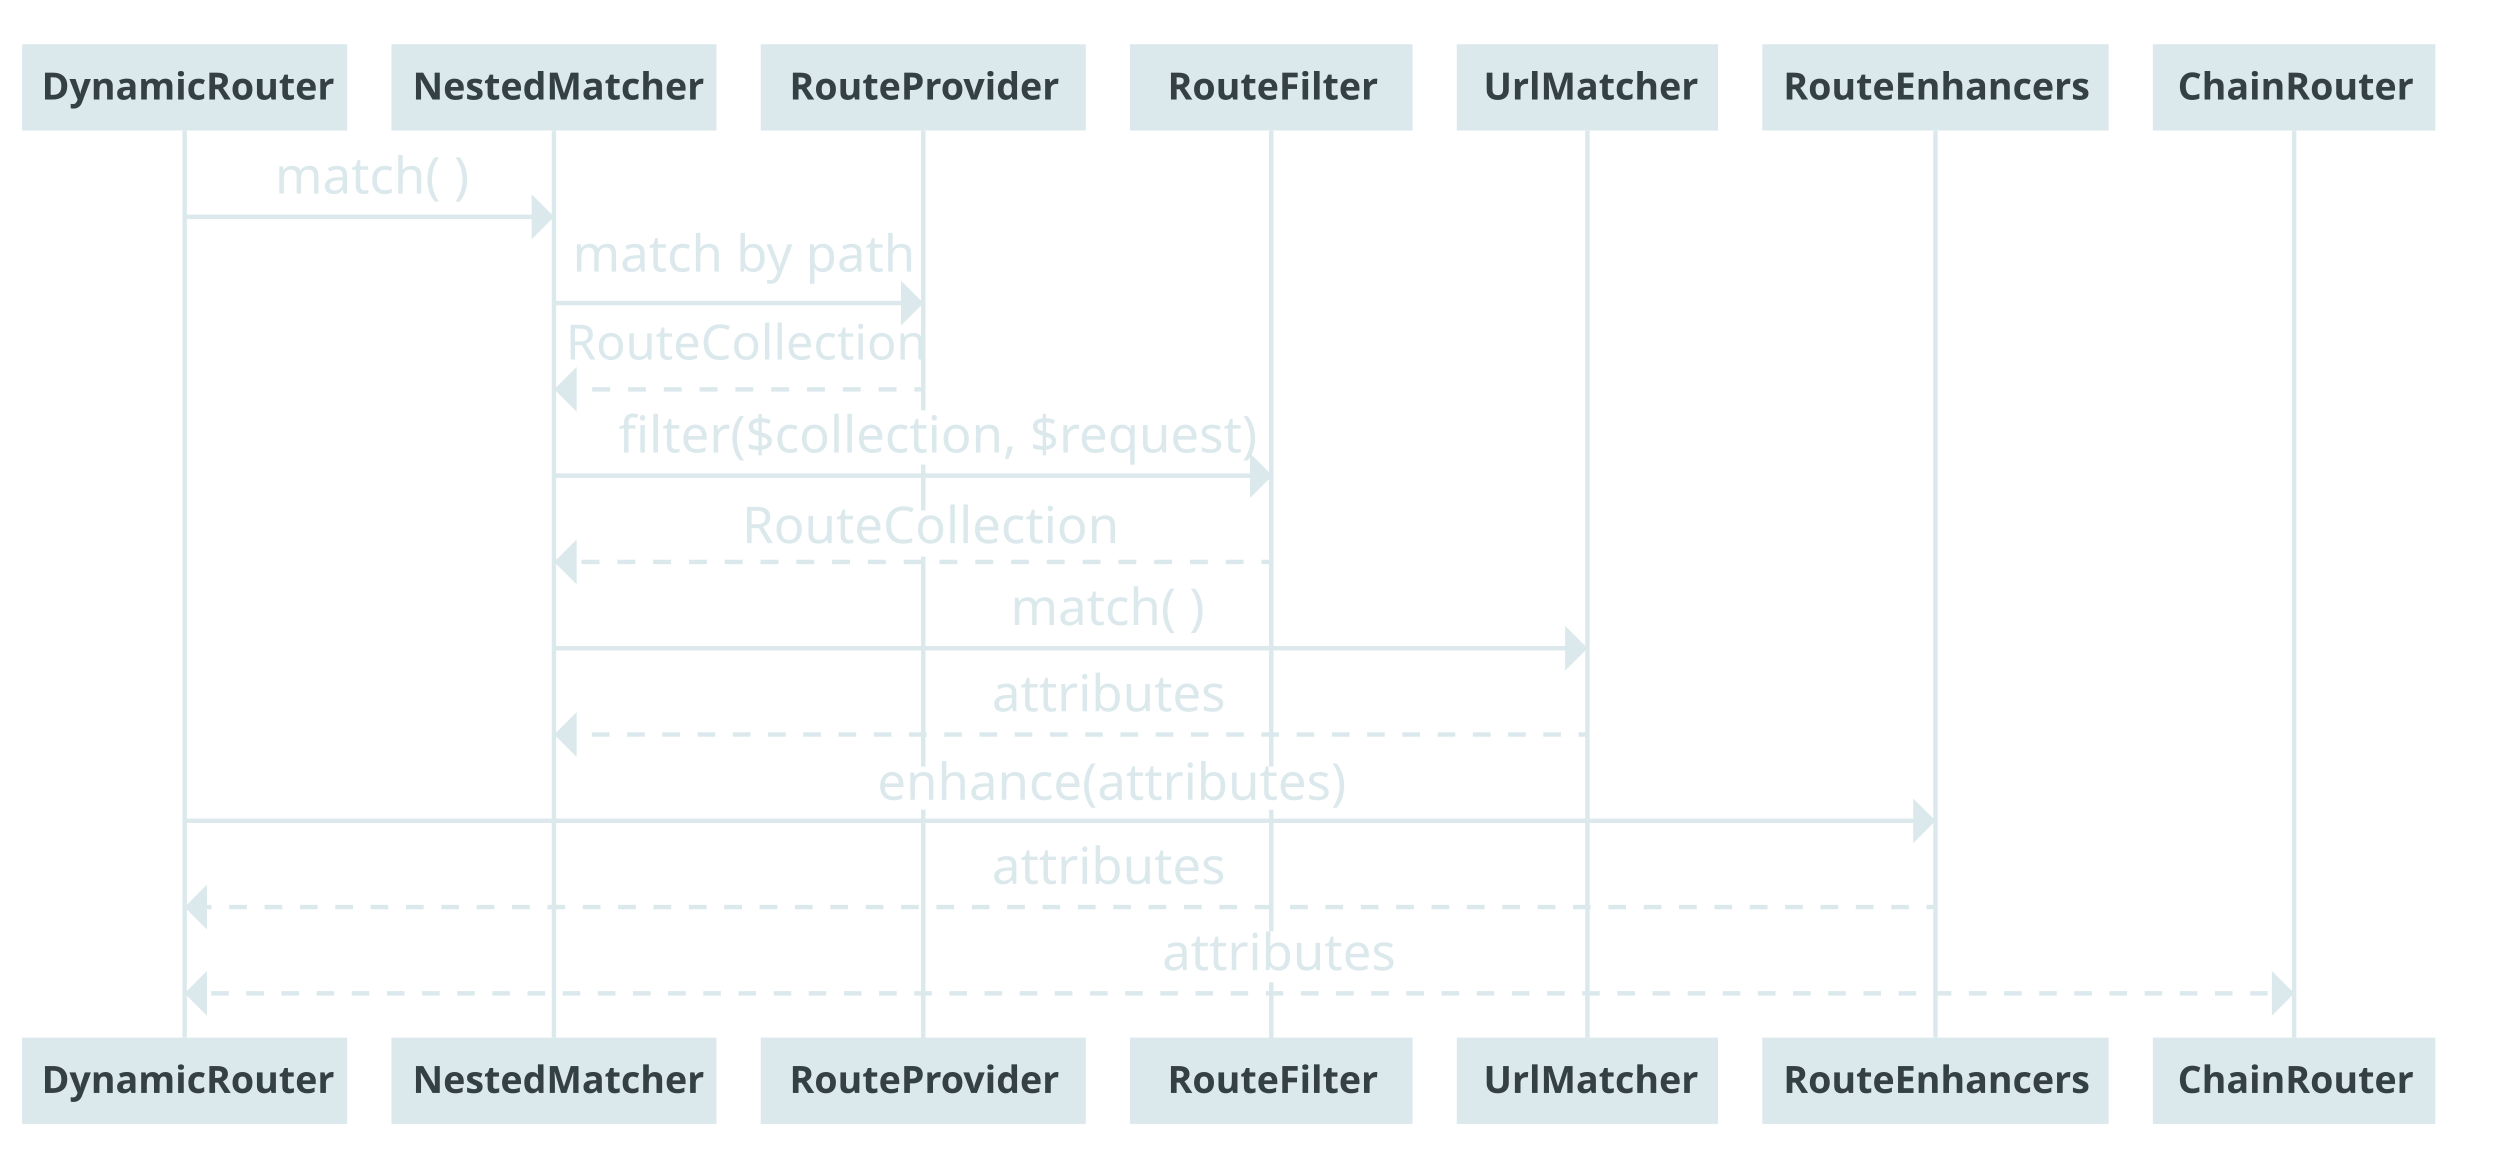
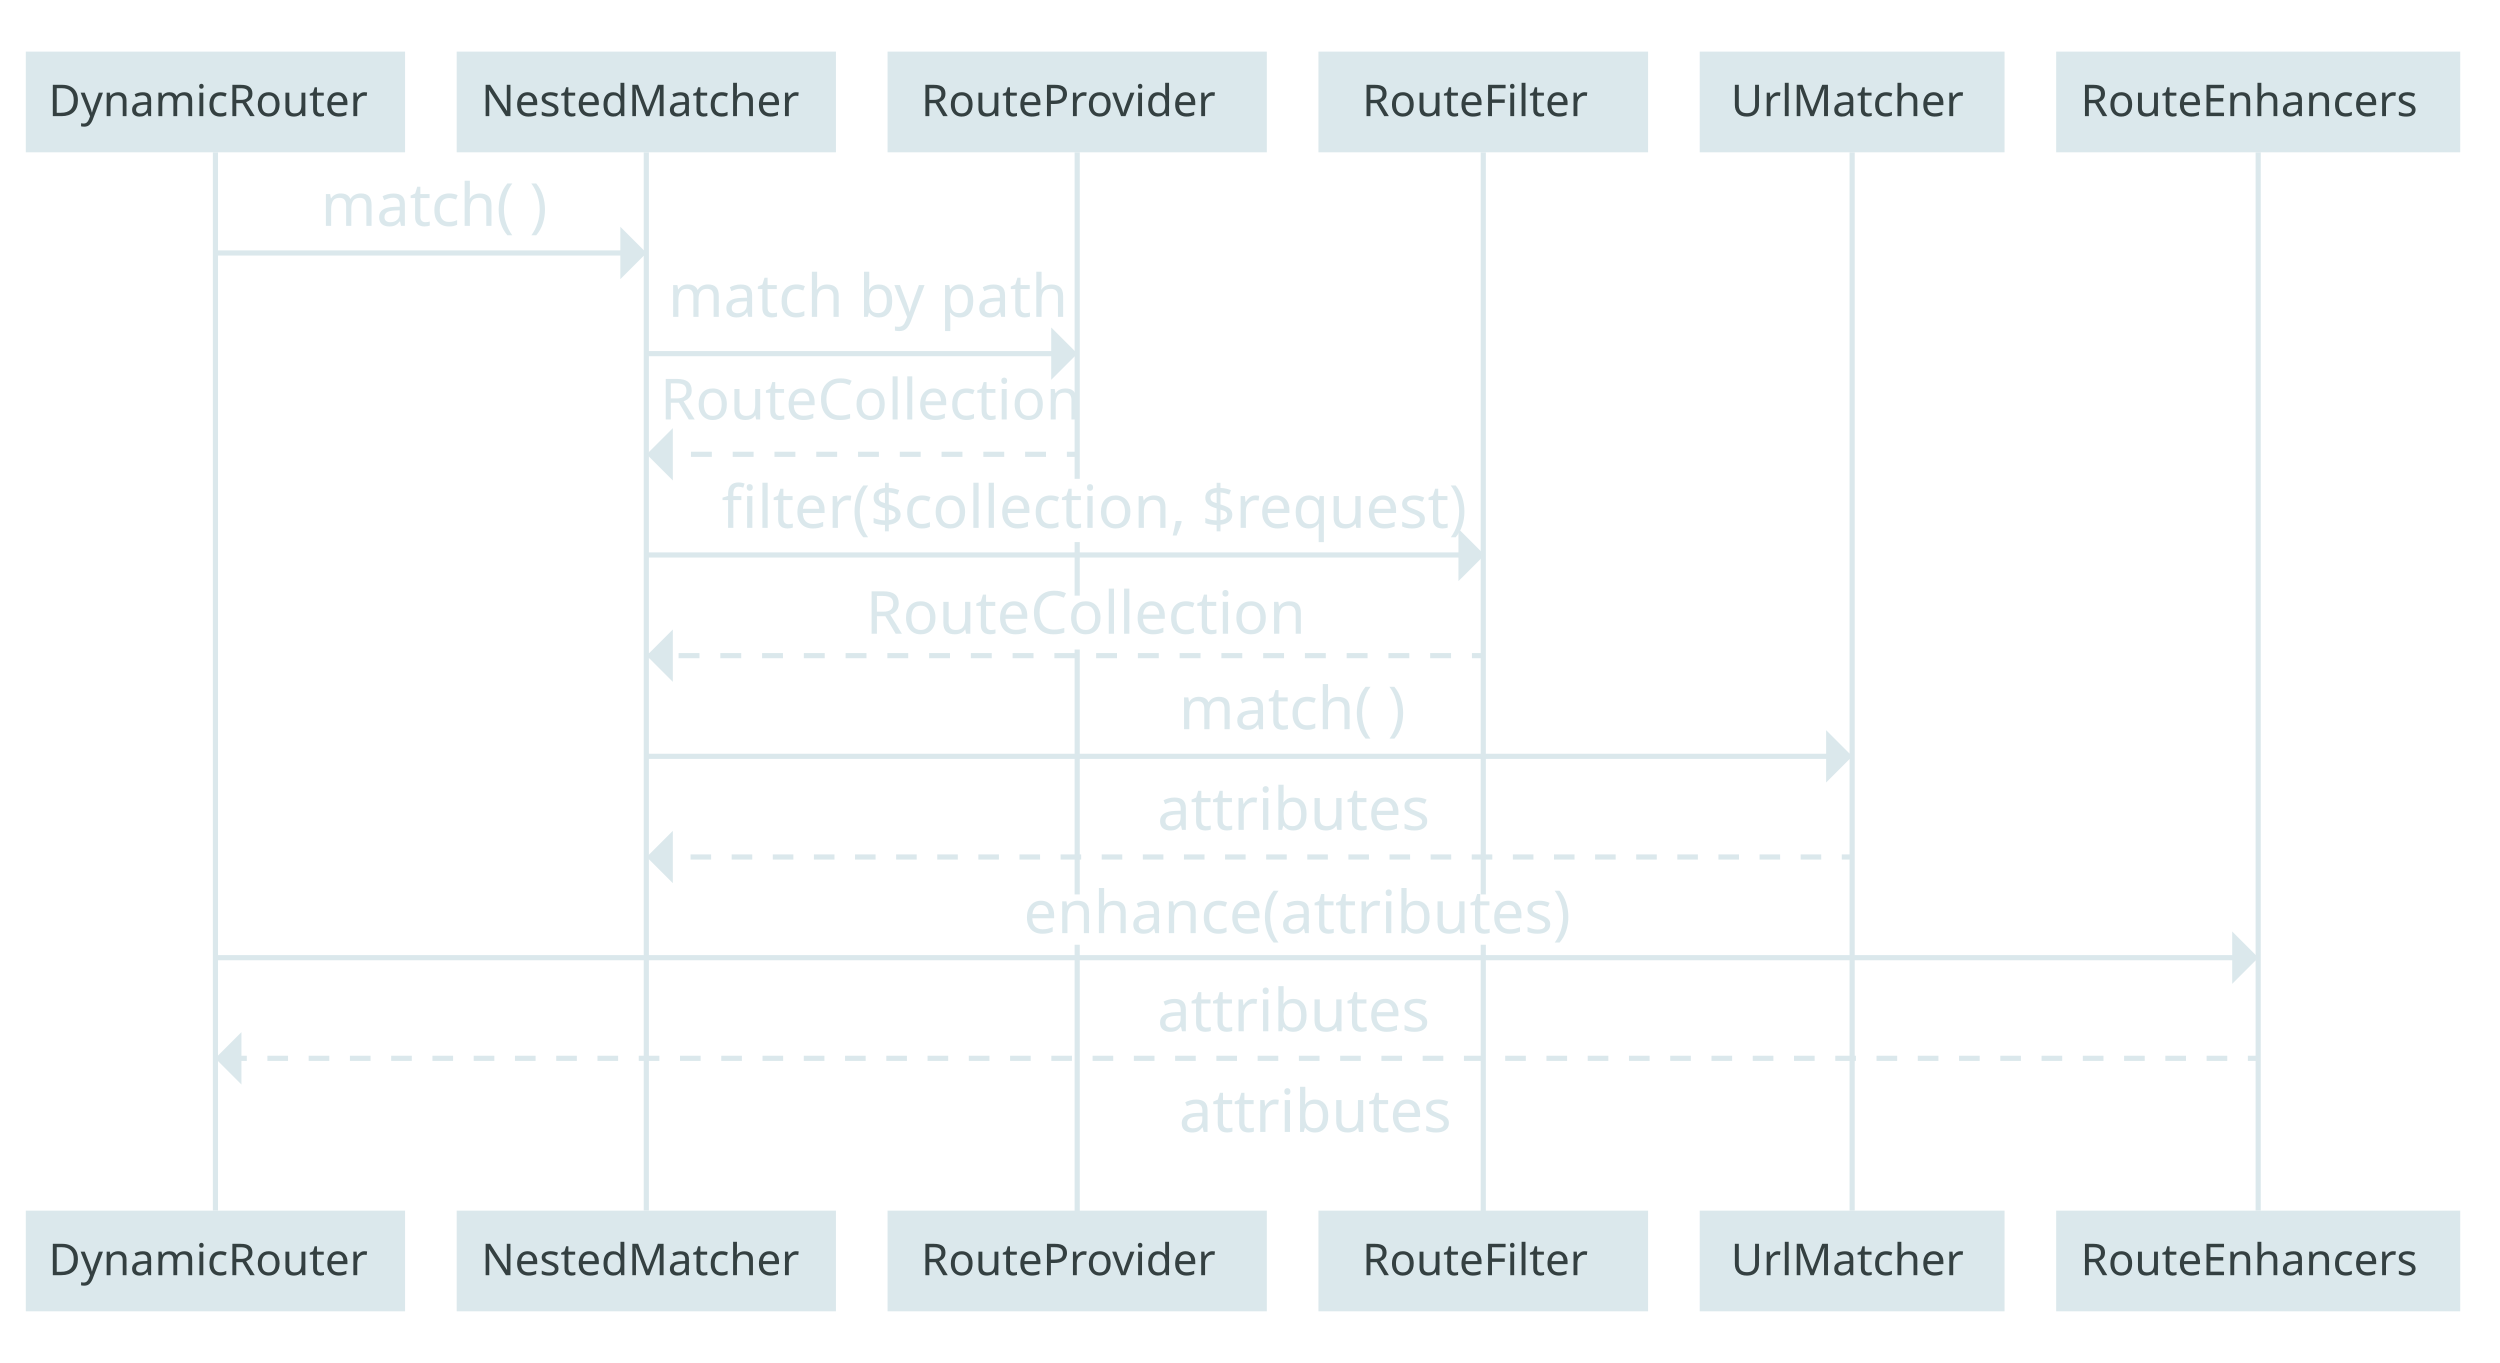
- <svg xmlns="http://www.w3.org/2000/svg" version="1.1" id="Layer_1" x="0px" y="0px" width="1130px" height="528px" viewBox="0 0 1130 528" enable-background="new 0 0 1130 528" xml:space="preserve">
+ <svg xmlns="http://www.w3.org/2000/svg" version="1.1" id="Layer_1" x="0px" y="0px" width="968.5px" height="528px" viewBox="0 0 968.5 528" enable-background="new 0 0 968.5 528" xml:space="preserve">
  <rect x="10" y="20" fill="#DBE8EC" width="146.922" height="39" />
  <g>
-     <text transform="matrix(1 0 0 1 18.8066 45)" fill="#344041" font-family="Proxima Nova" font-weight="bold" font-size="17">DynamicRouter</text>
+     <text transform="matrix(1 0 0 1 18.8066 45)" fill="#344041" font-family="'ProximaNova-Bold'" font-size="17">DynamicRouter</text>
  </g>
  <rect x="10" y="469" fill="#DBE8EC" width="146.922" height="39" />
  <g>
-     <text transform="matrix(1 0 0 1 18.8066 494)" fill="#344041" font-family="Proxima Nova" font-weight="bold" font-size="17">DynamicRouter</text>
+     <text transform="matrix(1 0 0 1 18.8066 494)" fill="#344041" font-family="'ProximaNova-Bold'" font-size="17">DynamicRouter</text>
  </g>
  <path fill="none" stroke="#DBE8EC" stroke-width="2" d="M83.461,59v410" />
  <rect x="176.922" y="20" fill="#DBE8EC" width="146.922" height="39" />
  <g>
-     <text transform="matrix(1 0 0 1 186.481 45)" fill="#344041" font-family="Proxima Nova" font-weight="bold" font-size="17">NestedMatcher</text>
+     <text transform="matrix(1 0 0 1 186.481 45)" fill="#344041" font-family="'ProximaNova-Bold'" font-size="17">NestedMatcher</text>
  </g>
  <rect x="176.922" y="469" fill="#DBE8EC" width="146.922" height="39" />
  <g>
-     <text transform="matrix(1 0 0 1 186.481 494)" fill="#344041" font-family="Proxima Nova" font-weight="bold" font-size="17">NestedMatcher</text>
+     <text transform="matrix(1 0 0 1 186.481 494)" fill="#344041" font-family="'ProximaNova-Bold'" font-size="17">NestedMatcher</text>
  </g>
  <path fill="none" stroke="#DBE8EC" stroke-width="2" d="M250.383,59v410" />
  <rect x="343.844" y="20" fill="#DBE8EC" width="146.922" height="39" />
  <g>
-     <text transform="matrix(1 0 0 1 356.8447 45)" fill="#344041" font-family="Proxima Nova" font-weight="bold" font-size="17">RouteProvider</text>
+     <text transform="matrix(1 0 0 1 356.8447 45)" fill="#344041" font-family="'ProximaNova-Bold'" font-size="17">RouteProvider</text>
  </g>
  <rect x="343.844" y="469" fill="#DBE8EC" width="146.922" height="39" />
  <g>
-     <text transform="matrix(1 0 0 1 356.8447 494)" fill="#344041" font-family="Proxima Nova" font-weight="bold" font-size="17">RouteProvider</text>
+     <text transform="matrix(1 0 0 1 356.8447 494)" fill="#344041" font-family="'ProximaNova-Bold'" font-size="17">RouteProvider</text>
  </g>
  <path fill="none" stroke="#DBE8EC" stroke-width="2" d="M417.305,59v126.5" />
  <path fill="none" stroke="#DBE8EC" stroke-width="2" d="M417.305,210v20.75" />
  <path fill="none" stroke="#DBE8EC" stroke-width="2" d="M417.305,251.625V346.5" />
  <path fill="none" stroke="#DBE8EC" stroke-width="2" d="M417.305,366v104.875" />
-   <path fill="none" stroke="#DBE8EC" stroke-width="2" d="M574.622,366v55" />
-   <path fill="none" stroke="#DBE8EC" stroke-width="2" d="M574.622,444v27.5" />
+   <path fill="none" stroke="#DBE8EC" stroke-width="2" d="M574.622,366v104.875" />
  <rect x="510.766" y="20" fill="#DBE8EC" width="127.703" height="39" />
  <g>
-     <text transform="matrix(1 0 0 1 527.7368 45)" fill="#344041" font-family="Proxima Nova" font-weight="bold" font-size="17">RouteFilter</text>
+     <text transform="matrix(1 0 0 1 527.7368 45)" fill="#344041" font-family="'ProximaNova-Bold'" font-size="17">RouteFilter</text>
  </g>
  <rect x="510.766" y="469" fill="#DBE8EC" width="127.703" height="39" />
  <g>
-     <text transform="matrix(1 0 0 1 527.7368 494)" fill="#344041" font-family="Proxima Nova" font-weight="bold" font-size="17">RouteFilter</text>
+     <text transform="matrix(1 0 0 1 527.7368 494)" fill="#344041" font-family="'ProximaNova-Bold'" font-size="17">RouteFilter</text>
  </g>
  <path fill="none" stroke="#DBE8EC" stroke-width="2" d="M574.617,59v287.5" />
  <rect x="658.469" y="20" fill="#DBE8EC" width="118.094" height="39" />
  <g>
-     <text transform="matrix(1 0 0 1 670.5537 45)" fill="#344041" font-family="Proxima Nova" font-weight="bold" font-size="17">UrlMatcher</text>
+     <text transform="matrix(1 0 0 1 670.5537 45)" fill="#344041" font-family="'ProximaNova-Bold'" font-size="17">UrlMatcher</text>
  </g>
  <rect x="658.469" y="469" fill="#DBE8EC" width="118.094" height="39" />
  <g>
-     <text transform="matrix(1 0 0 1 670.5537 494)" fill="#344041" font-family="Proxima Nova" font-weight="bold" font-size="17">UrlMatcher</text>
+     <text transform="matrix(1 0 0 1 670.5537 494)" fill="#344041" font-family="'ProximaNova-Bold'" font-size="17">UrlMatcher</text>
  </g>
  <path fill="none" stroke="#DBE8EC" stroke-width="2" d="M717.516,59v410" />
-   <rect x="796.562" y="20" fill="#DBE8EC" width="156.529" height="39" />
+   <rect x="796.562" y="20" fill="#DBE8EC" width="156.528" height="39" />
  <g>
-     <text transform="matrix(1 0 0 1 806.0557 45)" fill="#344041" font-family="Proxima Nova" font-weight="bold" font-size="17">RouteEnhancers</text>
+     <text transform="matrix(1 0 0 1 806.0557 45)" fill="#344041" font-family="'ProximaNova-Bold'" font-size="17">RouteEnhancers</text>
  </g>
-   <rect x="796.562" y="469" fill="#DBE8EC" width="156.529" height="39" />
+   <rect x="796.562" y="469" fill="#DBE8EC" width="156.528" height="39" />
  <g>
-     <text transform="matrix(1 0 0 1 806.0557 494)" fill="#344041" font-family="Proxima Nova" font-weight="bold" font-size="17">RouteEnhancers</text>
+     <text transform="matrix(1 0 0 1 806.0557 494)" fill="#344041" font-family="'ProximaNova-Bold'" font-size="17">RouteEnhancers</text>
  </g>
  <path fill="none" stroke="#DBE8EC" stroke-width="2" d="M874.828,59v410" />
-   <rect x="973.094" y="20" fill="#DBE8EC" width="127.703" height="39" />
-   <g>
-     <text transform="matrix(1 0 0 1 984.3311 45)" fill="#344041" font-family="Proxima Nova" font-weight="bold" font-size="17">ChainRouter</text>
-   </g>
-   <rect x="973.094" y="469" fill="#DBE8EC" width="127.703" height="39" />
-   <g>
-     <text transform="matrix(1 0 0 1 984.3311 494)" fill="#344041" font-family="Proxima Nova" font-weight="bold" font-size="17">ChainRouter</text>
-   </g>
-   <path fill="none" stroke="#DBE8EC" stroke-width="2" d="M1036.945,59v410" />
  <g>
    <text transform="matrix(1 0 0 1 124.2979 87.5)" fill="#DBE8EC" font-family="'ProximaNova-Semibold'" font-size="23">match( )</text>
  </g>
  <g>
    <text transform="matrix(1 0 0 1 258.8188 122.75)" fill="#DBE8EC" font-family="'ProximaNova-Semibold'" font-size="23">match by path</text>
  </g>
  <g>
    <text transform="matrix(1 0 0 1 255.7739 162.5)" fill="#DBE8EC" font-family="'ProximaNova-Semibold'" font-size="22">RouteCollection</text>
  </g>
  <g>
    <text transform="matrix(1 0 0 1 279.563 204.5)" fill="#DBE8EC" font-family="'ProximaNova-Semibold'" font-size="23">filter($collection, $request)</text>
  </g>
  <g>
    <text transform="matrix(1 0 0 1 335.4238 245.5)" fill="#DBE8EC" font-family="'ProximaNova-Semibold'" font-size="23">RouteCollection</text>
  </g>
  <g>
    <text transform="matrix(1 0 0 1 456.7461 282.5)" fill="#DBE8EC" font-family="'ProximaNova-Semibold'" font-size="23">match( )</text>
  </g>
  <path marker-end="url(#raphael-marker-endblock55)" fill="#DBE8EC" d="M712.508,499" />
  <g>
    <text transform="matrix(1 0 0 1 448.3457 321.5)" fill="#DBE8EC" font-family="'ProximaNova-Semibold'" font-size="23">attributes</text>
  </g>
  <path marker-end="url(#raphael-marker-endblock55)" fill="#DBE8EC" d="M255.391,460" />
  <g>
    <text transform="matrix(1 0 0 1 396.5708 361.5)" fill="#DBE8EC" font-family="'ProximaNova-Semibold'" font-size="23">enhance(attributes)</text>
  </g>
  <path marker-end="url(#raphael-marker-endblock55)" fill="#DBE8EC" d="M869.826,421" />
  <g>
    <text transform="matrix(1 0 0 1 448.3457 399.5)" fill="#DBE8EC" font-family="'ProximaNova-Semibold'" font-size="23">attributes</text>
  </g>
  <path marker-end="url(#raphael-marker-endblock55)" fill="#DBE8EC" d="M88.463,382" />
  <g>
-     <text transform="matrix(1 0 0 1 525.2993 438.5)" fill="#DBE8EC" font-family="'ProximaNova-Semibold'" font-size="23">attributes</text>
+     <text transform="matrix(1 0 0 1 456.7461 438.5)" fill="#DBE8EC" font-family="'ProximaNova-Semibold'" font-size="23">attributes</text>
  </g>
-   <path marker-end="url(#raphael-marker-endblock55)" fill="#DBE8EC" d="M1031.943,343" />
  <path fill="none" stroke="#DBE8EC" stroke-width="2" d="M250.774,98H83.462" />
  <path fill="none" stroke="#DBE8EC" stroke-width="2" d="M417.31,137H250.38" />
  <g>
    <g>
      <line fill="none" stroke="#DBE8EC" stroke-width="2" x1="417.31" y1="176" x2="413.31" y2="176" />
      <line fill="none" stroke="#DBE8EC" stroke-width="2" stroke-dasharray="8.091,8.091" x1="405.219" y1="176" x2="263.629" y2="176" />
      <line fill="none" stroke="#DBE8EC" stroke-width="2" x1="259.583" y1="176" x2="255.583" y2="176" />
    </g>
  </g>
  <path fill="none" stroke="#DBE8EC" stroke-width="2" d="M574.227,215H250.774" />
  <g>
    <g>
      <line fill="none" stroke="#DBE8EC" stroke-width="2" x1="574.227" y1="254" x2="570.227" y2="254" />
      <line fill="none" stroke="#DBE8EC" stroke-width="2" stroke-dasharray="8.088,8.088" x1="562.138" y1="254" x2="258.819" y2="254" />
      <line fill="none" stroke="#DBE8EC" stroke-width="2" x1="254.774" y1="254" x2="250.774" y2="254" />
    </g>
  </g>
  <path fill="none" stroke="#DBE8EC" stroke-width="2" d="M717.508,293H250.583" />
  <g>
    <g>
      <line fill="none" stroke="#DBE8EC" stroke-width="2" x1="717.508" y1="332" x2="713.508" y2="332" />
      <line fill="none" stroke="#DBE8EC" stroke-width="2" stroke-dasharray="7.964,7.964" x1="705.544" y1="332" x2="263.565" y2="332" />
      <line fill="none" stroke="#DBE8EC" stroke-width="2" x1="259.583" y1="332" x2="255.583" y2="332" />
    </g>
  </g>
  <g>
    <g>
      <line fill="none" stroke="#DBE8EC" stroke-width="2" x1="874.824" y1="410" x2="870.824" y2="410" />
      <line fill="none" stroke="#DBE8EC" stroke-width="2" stroke-dasharray="7.992,7.992" x1="862.832" y1="410" x2="99.611" y2="410" />
      <line fill="none" stroke="#DBE8EC" stroke-width="2" x1="95.615" y1="410" x2="91.615" y2="410" />
    </g>
  </g>
  <path fill="none" stroke="#DBE8EC" stroke-width="2" d="M874.828,371H83.458" />
-   <g>
-     <g>
-       <line fill="none" stroke="#DBE8EC" stroke-width="2" x1="1036.945" y1="449" x2="1032.945" y2="449" />
-       <line fill="none" stroke="#DBE8EC" stroke-width="2" stroke-dasharray="7.945,7.945" x1="1025" y1="449" x2="91.43" y2="449" />
-       <line fill="none" stroke="#DBE8EC" stroke-width="2" x1="87.457" y1="449" x2="83.457" y2="449" />
-     </g>
-   </g>
  <polygon fill="#DBE8EC" points="240.316,87.858 250.458,98 240.316,108.142 " />
  <polygon fill="#DBE8EC" points="407.237,126.858 417.379,137 407.237,147.142 " />
  <polygon fill="#DBE8EC" points="565,204.858 575.143,215 565,225.142 " />
  <polygon fill="#DBE8EC" points="707.438,282.857 717.579,293 707.438,303.143 " />
  <polygon fill="#DBE8EC" points="864.755,360.857 874.896,371 864.755,381.143 " />
-   <polygon fill="#DBE8EC" points="1026.872,438.857 1037.015,449 1026.872,459.143 " />
  <polygon fill="#DBE8EC" points="260.654,186.143 250.513,176 260.654,165.858 " />
  <polygon fill="#DBE8EC" points="260.654,264.143 250.513,254 260.654,243.858 " />
  <polygon fill="#DBE8EC" points="260.654,342.143 250.513,332 260.654,321.857 " />
  <polygon fill="#DBE8EC" points="93.534,420.143 83.392,410 93.534,399.857 " />
-   <polygon fill="#DBE8EC" points="93.534,459.143 83.392,449 93.534,438.857 " />
</svg>
